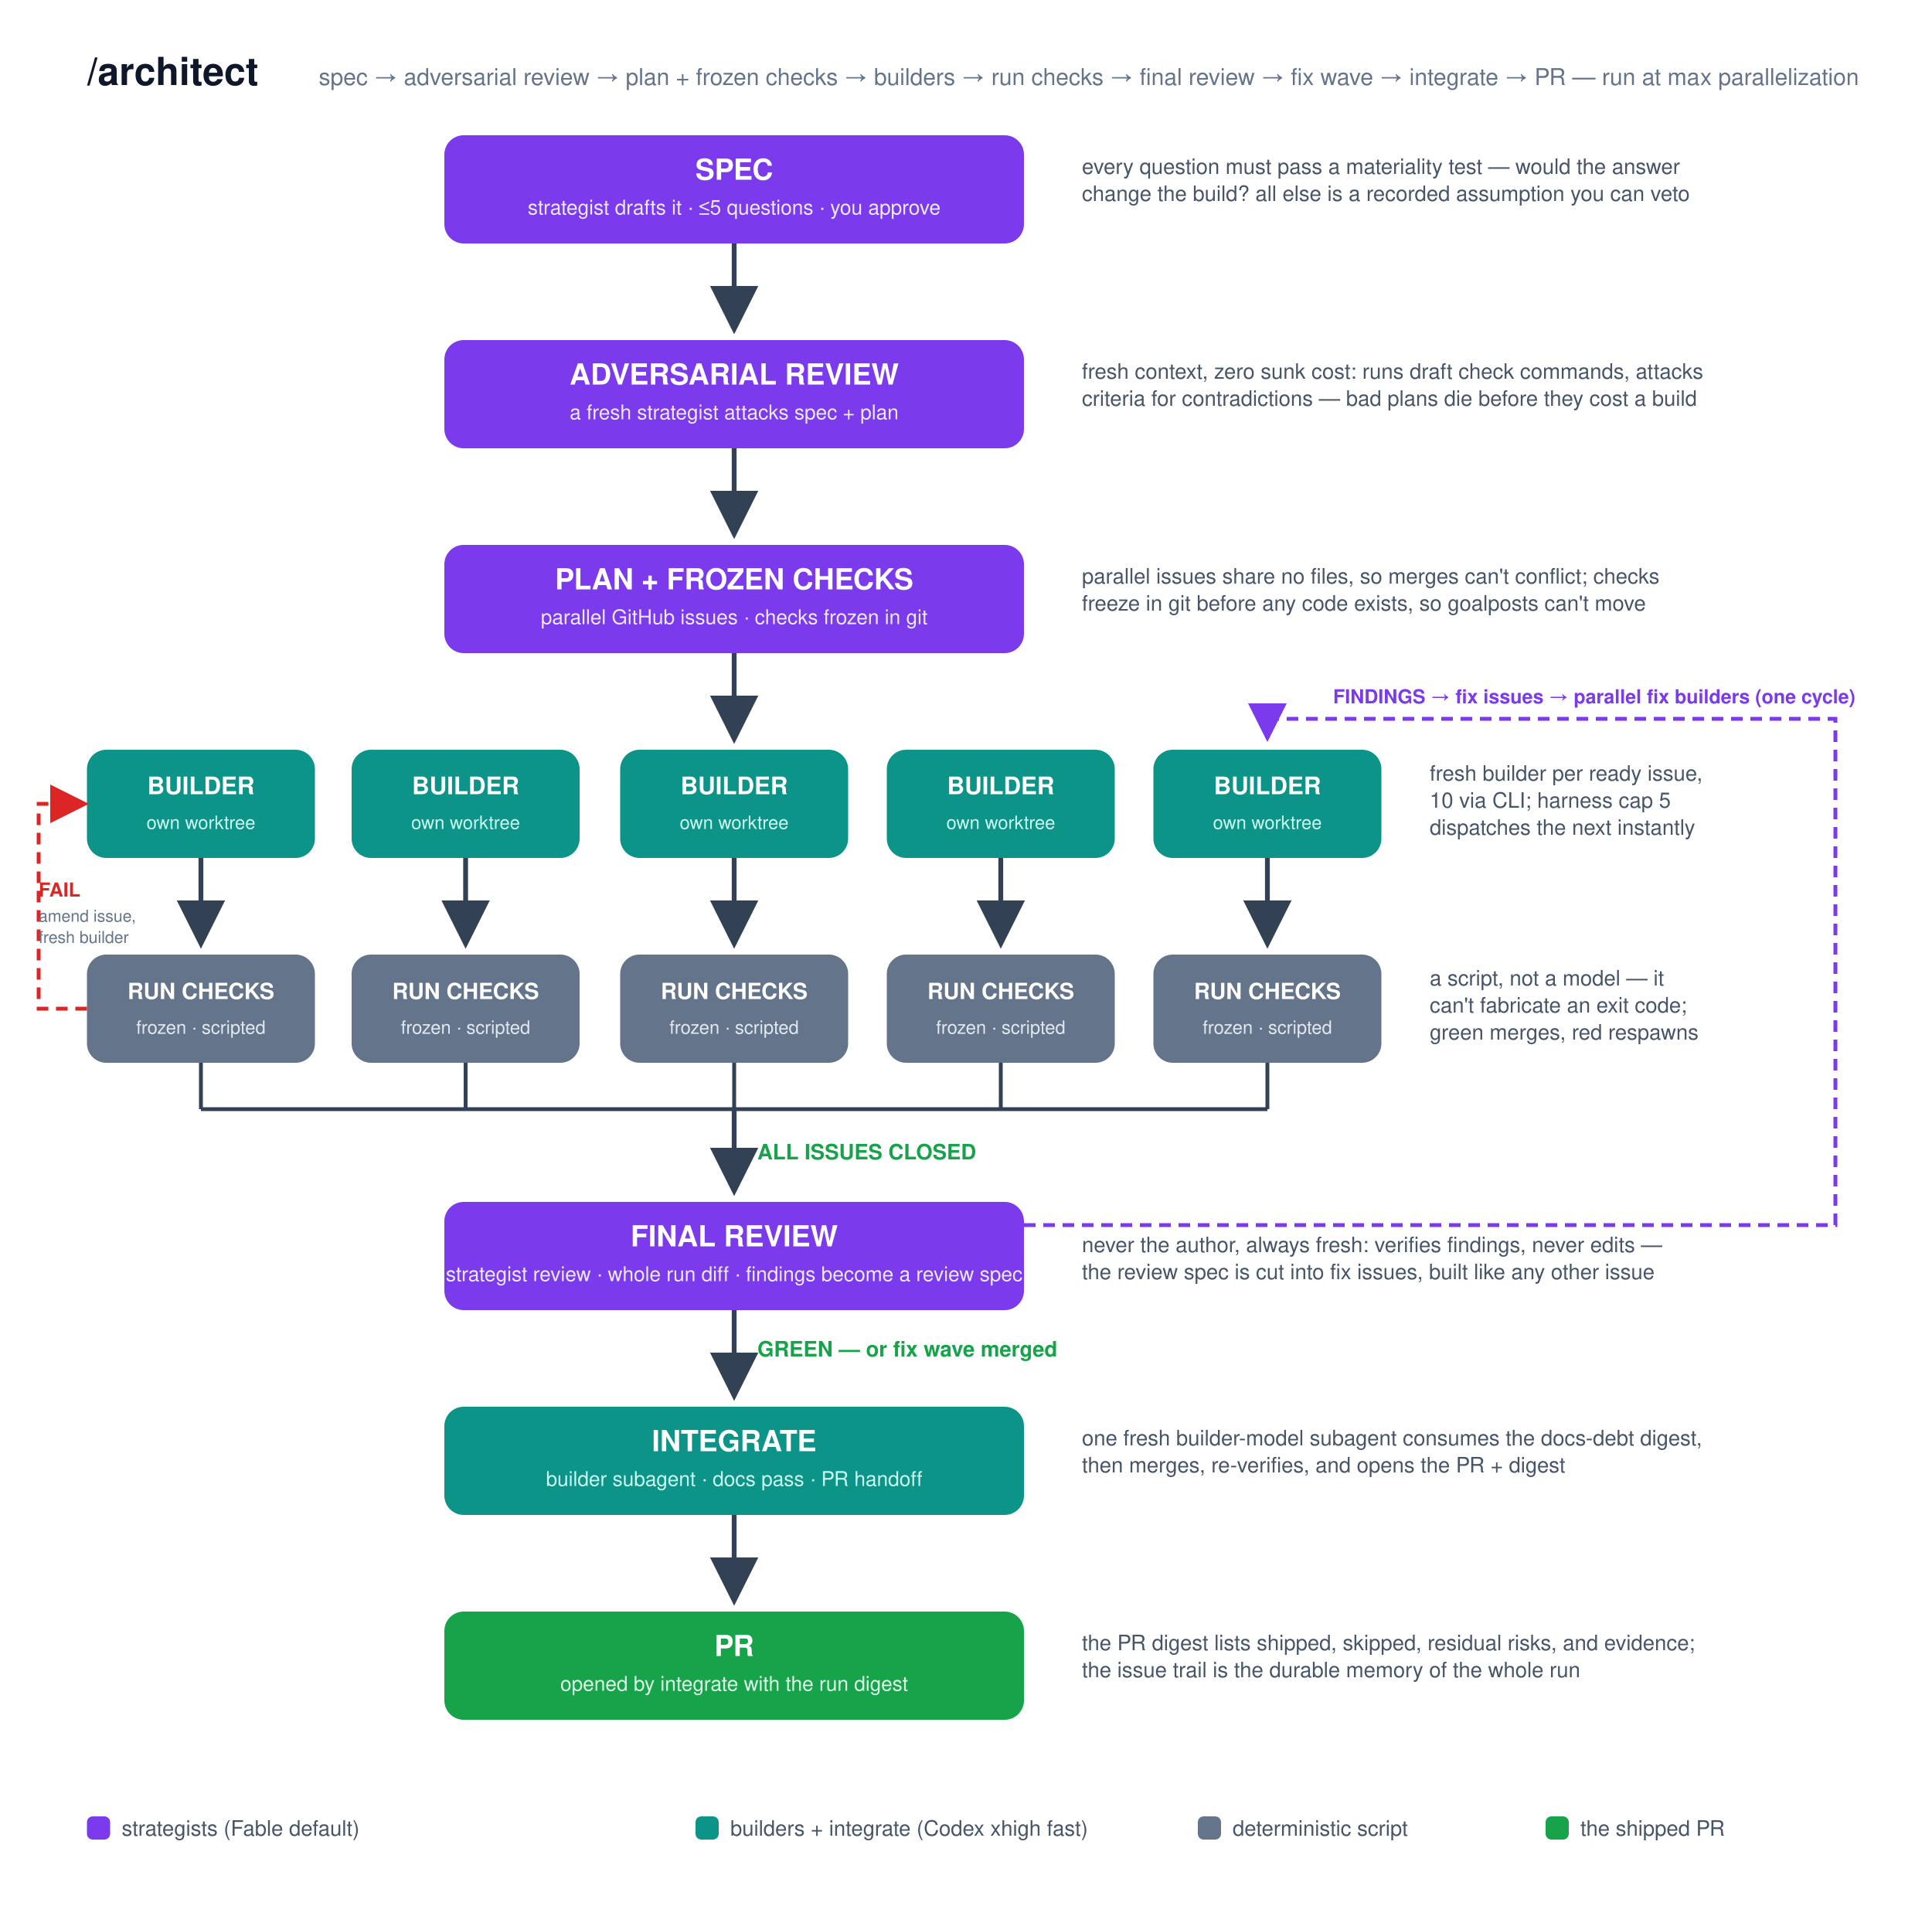
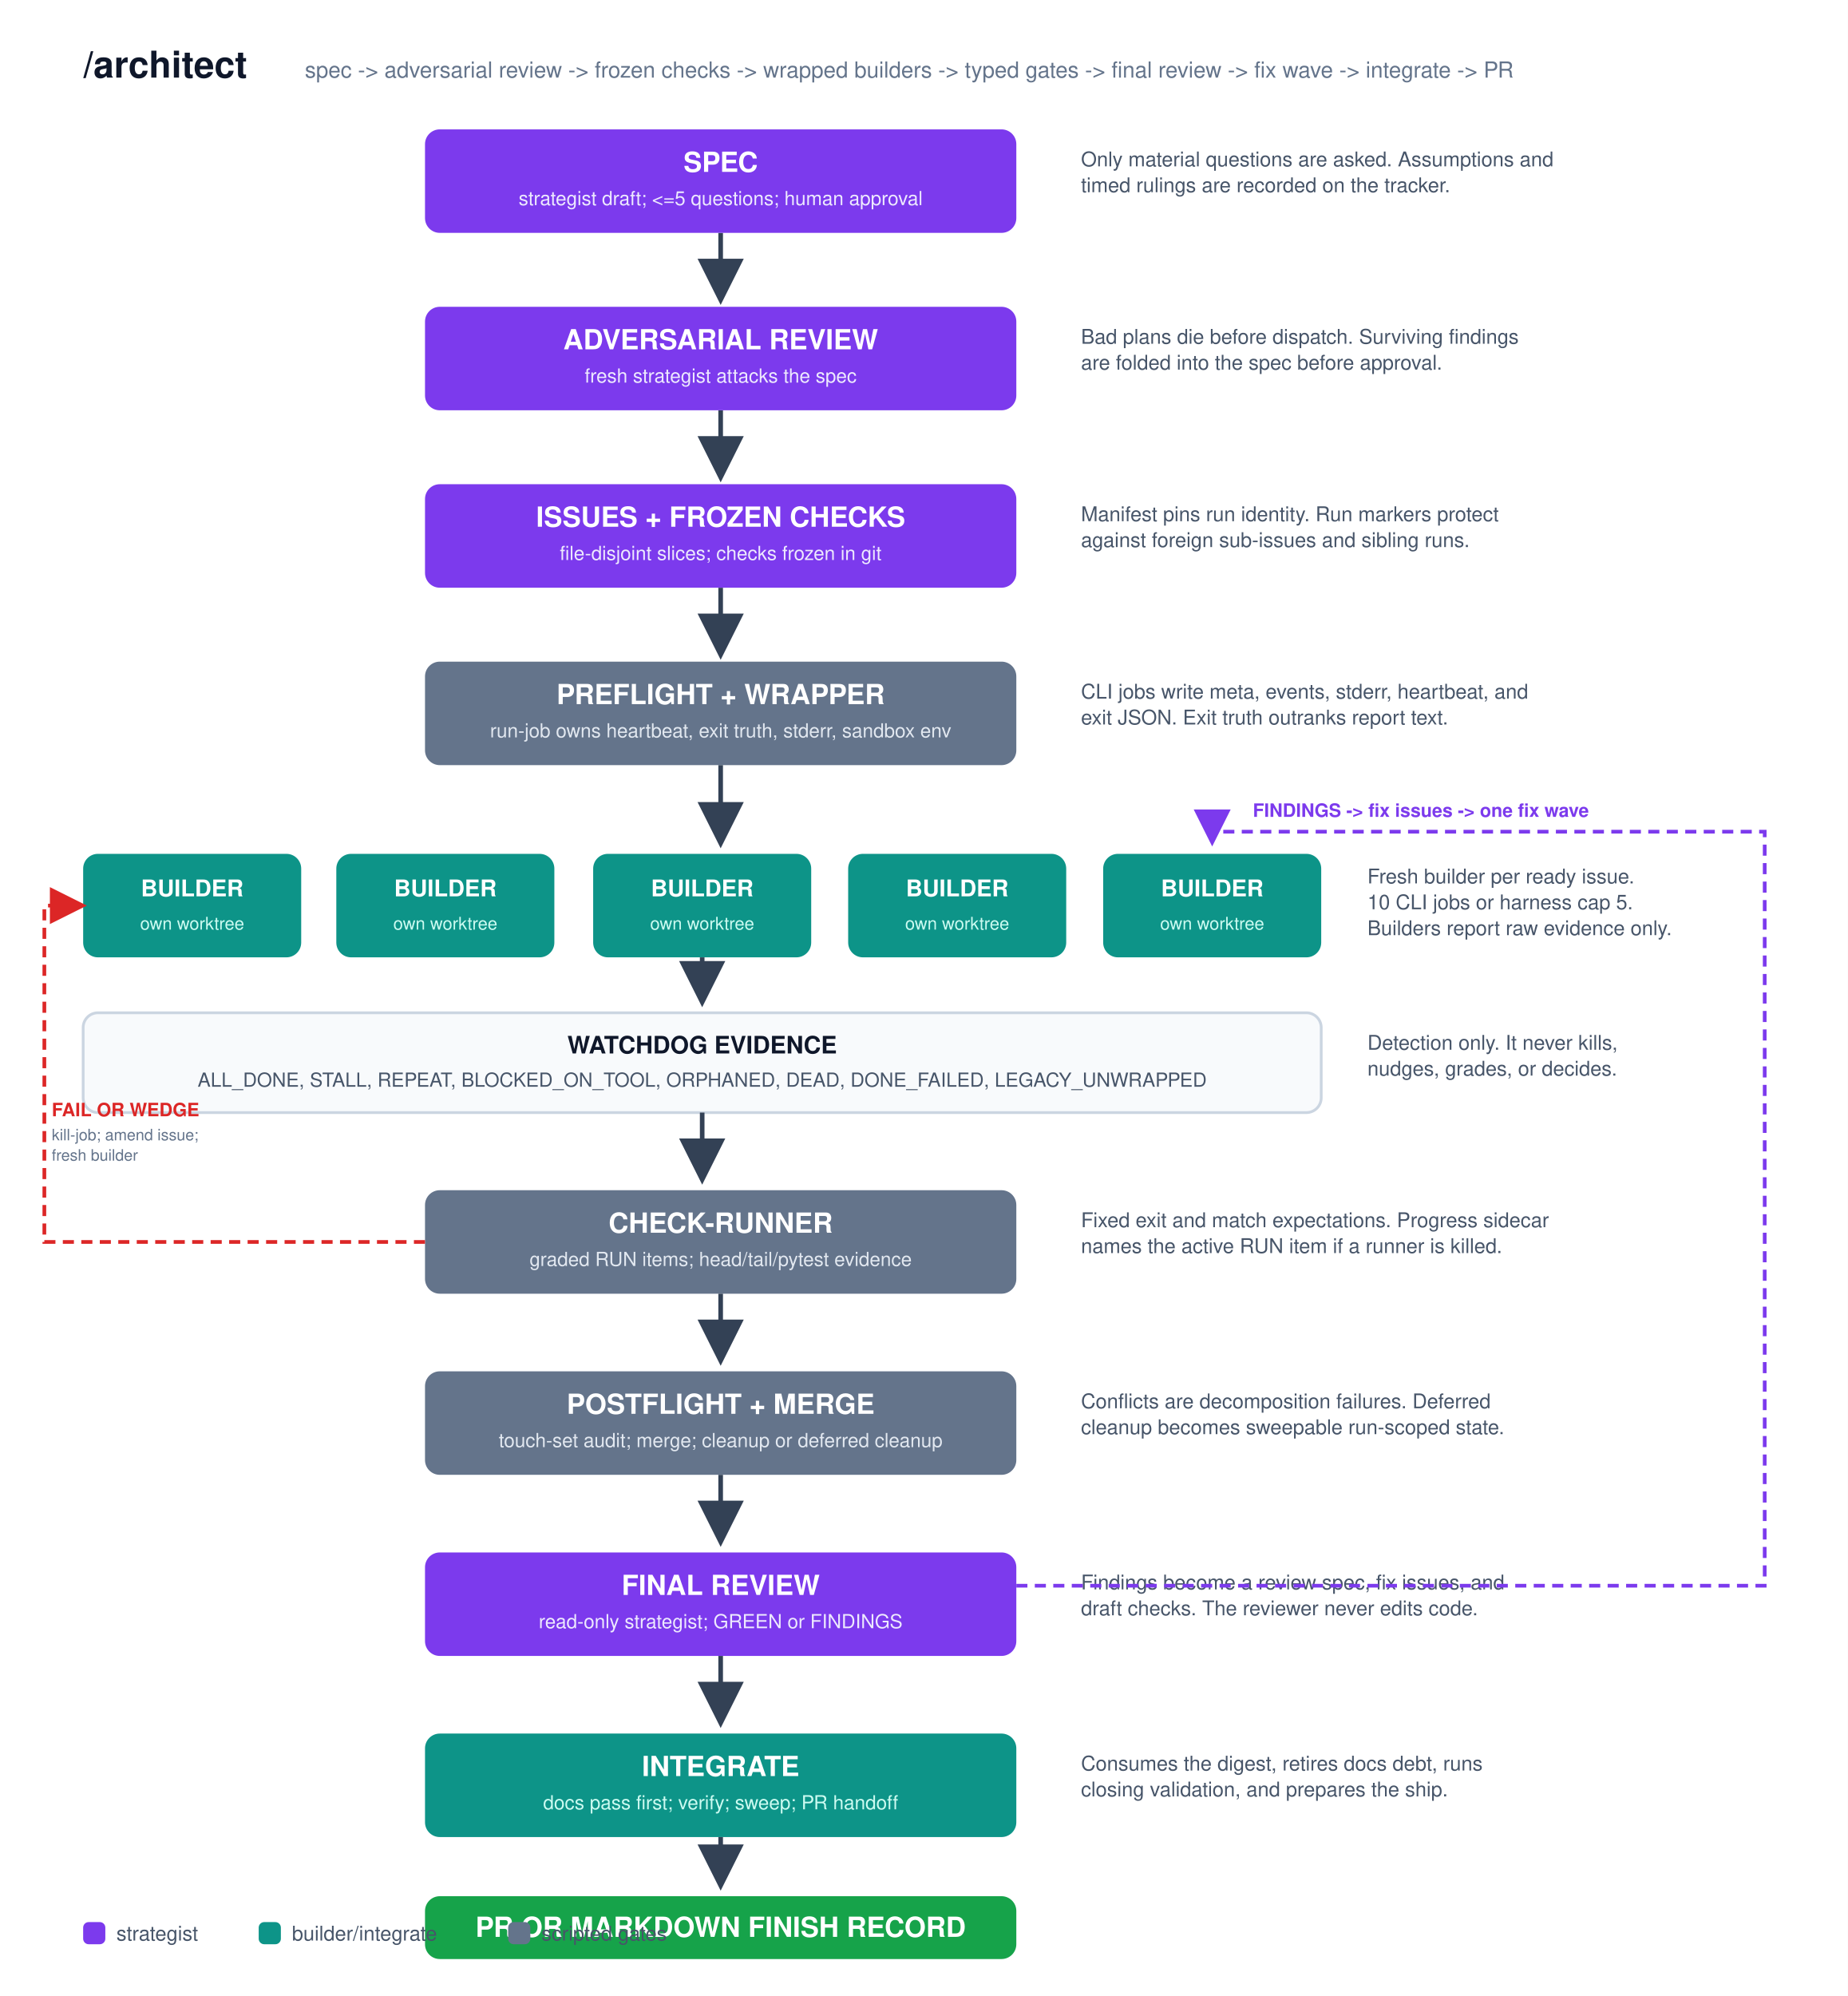
- <svg xmlns="http://www.w3.org/2000/svg" viewBox="0 0 1000 990" font-family="-apple-system,'Segoe UI',Helvetica,Arial,sans-serif">
+ <svg xmlns="http://www.w3.org/2000/svg" viewBox="0 0 1000 1080" font-family="-apple-system,'Segoe UI',Helvetica,Arial,sans-serif">
  <defs>
    <marker id="arr" markerWidth="10" markerHeight="10" refX="8" refY="5" orient="auto">
      <path d="M0,0 L10,5 L0,10 z" fill="#334155" />
    </marker>
    <marker id="arrRed" markerWidth="10" markerHeight="10" refX="8" refY="5" orient="auto">
      <path d="M0,0 L10,5 L0,10 z" fill="#dc2626" />
    </marker>
    <marker id="arrPurple" markerWidth="10" markerHeight="10" refX="8" refY="5" orient="auto">
      <path d="M0,0 L10,5 L0,10 z" fill="#7c3aed" />
    </marker>
  </defs>
-   <rect width="1000" height="990" fill="#ffffff" />
-   <text x="45" y="44" font-size="20" font-weight="700" fill="#0f172a">/architect</text>
-   <text x="165" y="44" font-size="12" fill="#64748b">spec → adversarial review → plan + frozen checks → builders → run checks → final review → fix wave → integrate → PR — run at max parallelization</text>
-   <line x1="380" y1="126" x2="380" y2="168" stroke="#334155" stroke-width="2.5" marker-end="url(#arr)" />
-   <line x1="380" y1="232" x2="380" y2="274" stroke="#334155" stroke-width="2.5" marker-end="url(#arr)" />
-   <line x1="380" y1="338" x2="380" y2="380" stroke="#334155" stroke-width="2.5" marker-end="url(#arr)" />
-   <rect x="230" y="70" width="300" height="56" rx="10" fill="#7c3aed" />
-   <text x="380" y="93" font-size="15" font-weight="700" fill="#ffffff" text-anchor="middle">SPEC</text>
-   <text x="380" y="111" font-size="10.5" fill="#ede9fe" text-anchor="middle">strategist drafts it · ≤5 questions · you approve</text>
-   <text x="560" y="90" font-size="11" fill="#475569">every question must pass a materiality test — would the answer</text>
-   <text x="560" y="104" font-size="11" fill="#475569">change the build? all else is a recorded assumption you can veto</text>
-   <rect x="230" y="176" width="300" height="56" rx="10" fill="#7c3aed" />
-   <text x="380" y="199" font-size="15" font-weight="700" fill="#ffffff" text-anchor="middle">ADVERSARIAL REVIEW</text>
-   <text x="380" y="217" font-size="10.5" fill="#ede9fe" text-anchor="middle">a fresh strategist attacks spec + plan</text>
-   <text x="560" y="196" font-size="11" fill="#475569">fresh context, zero sunk cost: runs draft check commands, attacks</text>
-   <text x="560" y="210" font-size="11" fill="#475569">criteria for contradictions — bad plans die before they cost a build</text>
-   <rect x="230" y="282" width="300" height="56" rx="10" fill="#7c3aed" />
-   <text x="380" y="305" font-size="15" font-weight="700" fill="#ffffff" text-anchor="middle">PLAN + FROZEN CHECKS</text>
-   <text x="380" y="323" font-size="10.5" fill="#ede9fe" text-anchor="middle">parallel GitHub issues · checks frozen in git</text>
-   <text x="560" y="302" font-size="11" fill="#475569">parallel issues share no files, so merges can't conflict; checks</text>
-   <text x="560" y="316" font-size="11" fill="#475569">freeze in git before any code exists, so goalposts can't move</text>
-   <rect x="45" y="388" width="118" height="56" rx="10" fill="#0d9488" />
-   <rect x="182" y="388" width="118" height="56" rx="10" fill="#0d9488" />
-   <rect x="321" y="388" width="118" height="56" rx="10" fill="#0d9488" />
-   <rect x="459" y="388" width="118" height="56" rx="10" fill="#0d9488" />
-   <rect x="597" y="388" width="118" height="56" rx="10" fill="#0d9488" />
-   <text x="104" y="411" font-size="12.5" font-weight="700" fill="#ffffff" text-anchor="middle">BUILDER</text>
-   <text x="241" y="411" font-size="12.5" font-weight="700" fill="#ffffff" text-anchor="middle">BUILDER</text>
-   <text x="380" y="411" font-size="12.5" font-weight="700" fill="#ffffff" text-anchor="middle">BUILDER</text>
-   <text x="518" y="411" font-size="12.5" font-weight="700" fill="#ffffff" text-anchor="middle">BUILDER</text>
-   <text x="656" y="411" font-size="12.5" font-weight="700" fill="#ffffff" text-anchor="middle">BUILDER</text>
-   <text x="104" y="429" font-size="9.5" fill="#ccfbf1" text-anchor="middle">own worktree</text>
-   <text x="241" y="429" font-size="9.5" fill="#ccfbf1" text-anchor="middle">own worktree</text>
-   <text x="380" y="429" font-size="9.5" fill="#ccfbf1" text-anchor="middle">own worktree</text>
-   <text x="518" y="429" font-size="9.5" fill="#ccfbf1" text-anchor="middle">own worktree</text>
-   <text x="656" y="429" font-size="9.5" fill="#ccfbf1" text-anchor="middle">own worktree</text>
-   <text x="740" y="404" font-size="11" fill="#475569">fresh builder per ready issue,</text>
-   <text x="740" y="418" font-size="11" fill="#475569">10 via CLI; harness cap 5</text>
-   <text x="740" y="432" font-size="11" fill="#475569">dispatches the next instantly</text>
-   <line x1="104" y1="444" x2="104" y2="486" stroke="#334155" stroke-width="2.5" marker-end="url(#arr)" />
-   <line x1="241" y1="444" x2="241" y2="486" stroke="#334155" stroke-width="2.5" marker-end="url(#arr)" />
-   <line x1="380" y1="444" x2="380" y2="486" stroke="#334155" stroke-width="2.5" marker-end="url(#arr)" />
-   <line x1="518" y1="444" x2="518" y2="486" stroke="#334155" stroke-width="2.5" marker-end="url(#arr)" />
-   <line x1="656" y1="444" x2="656" y2="486" stroke="#334155" stroke-width="2.5" marker-end="url(#arr)" />
-   <rect x="45" y="494" width="118" height="56" rx="10" fill="#64748b" />
-   <rect x="182" y="494" width="118" height="56" rx="10" fill="#64748b" />
-   <rect x="321" y="494" width="118" height="56" rx="10" fill="#64748b" />
-   <rect x="459" y="494" width="118" height="56" rx="10" fill="#64748b" />
-   <rect x="597" y="494" width="118" height="56" rx="10" fill="#64748b" />
-   <text x="104" y="517" font-size="11.5" font-weight="700" fill="#ffffff" text-anchor="middle">RUN CHECKS</text>
-   <text x="241" y="517" font-size="11.5" font-weight="700" fill="#ffffff" text-anchor="middle">RUN CHECKS</text>
-   <text x="380" y="517" font-size="11.5" font-weight="700" fill="#ffffff" text-anchor="middle">RUN CHECKS</text>
-   <text x="518" y="517" font-size="11.5" font-weight="700" fill="#ffffff" text-anchor="middle">RUN CHECKS</text>
-   <text x="656" y="517" font-size="11.5" font-weight="700" fill="#ffffff" text-anchor="middle">RUN CHECKS</text>
-   <text x="104" y="535" font-size="9.5" fill="#e2e8f0" text-anchor="middle">frozen · scripted</text>
-   <text x="241" y="535" font-size="9.5" fill="#e2e8f0" text-anchor="middle">frozen · scripted</text>
-   <text x="380" y="535" font-size="9.5" fill="#e2e8f0" text-anchor="middle">frozen · scripted</text>
-   <text x="518" y="535" font-size="9.5" fill="#e2e8f0" text-anchor="middle">frozen · scripted</text>
-   <text x="656" y="535" font-size="9.5" fill="#e2e8f0" text-anchor="middle">frozen · scripted</text>
-   <text x="740" y="510" font-size="11" fill="#475569">a script, not a model — it</text>
-   <text x="740" y="524" font-size="11" fill="#475569">can't fabricate an exit code;</text>
-   <text x="740" y="538" font-size="11" fill="#475569">green merges, red respawns</text>
-   <path d="M 45 522 H 20 V 416 H 42" fill="none" stroke="#dc2626" stroke-width="2" stroke-dasharray="6 4" marker-end="url(#arrRed)" />
-   <text x="20" y="464" font-size="10" font-weight="700" fill="#dc2626">FAIL</text>
-   <text x="20" y="477" font-size="8.5" fill="#64748b">amend issue,</text>
-   <text x="20" y="488" font-size="8.5" fill="#64748b">fresh builder</text>
-   <line x1="104" y1="550" x2="104" y2="574" stroke="#334155" stroke-width="2" />
-   <line x1="241" y1="550" x2="241" y2="574" stroke="#334155" stroke-width="2" />
-   <line x1="380" y1="550" x2="380" y2="574" stroke="#334155" stroke-width="2" />
-   <line x1="518" y1="550" x2="518" y2="574" stroke="#334155" stroke-width="2" />
-   <line x1="656" y1="550" x2="656" y2="574" stroke="#334155" stroke-width="2" />
-   <line x1="104" y1="574" x2="656" y2="574" stroke="#334155" stroke-width="2" />
-   <line x1="380" y1="574" x2="380" y2="614" stroke="#334155" stroke-width="2.5" marker-end="url(#arr)" />
-   <text x="392" y="600" font-size="11" font-weight="700" fill="#16a34a">ALL ISSUES CLOSED</text>
-   <rect x="230" y="622" width="300" height="56" rx="10" fill="#7c3aed" />
-   <text x="380" y="645" font-size="15" font-weight="700" fill="#ffffff" text-anchor="middle">FINAL REVIEW</text>
-   <text x="380" y="663" font-size="10.5" fill="#ede9fe" text-anchor="middle">strategist review · whole run diff · findings become a review spec</text>
-   <text x="560" y="648" font-size="11" fill="#475569">never the author, always fresh: verifies findings, never edits —</text>
-   <text x="560" y="662" font-size="11" fill="#475569">the review spec is cut into fix issues, built like any other issue</text>
-   <path d="M 530 634 H 950 V 372 H 656 V 380" fill="none" stroke="#7c3aed" stroke-width="2" stroke-dasharray="6 4" marker-end="url(#arrPurple)" />
-   <text x="690" y="364" font-size="10" font-weight="700" fill="#7c3aed">FINDINGS → fix issues → parallel fix builders (one cycle)</text>
-   <line x1="380" y1="678" x2="380" y2="720" stroke="#334155" stroke-width="2.5" marker-end="url(#arr)" />
-   <text x="392" y="702" font-size="11" font-weight="700" fill="#16a34a">GREEN — or fix wave merged</text>
-   <rect x="230" y="728" width="300" height="56" rx="10" fill="#0d9488" />
-   <text x="380" y="751" font-size="15" font-weight="700" fill="#ffffff" text-anchor="middle">INTEGRATE</text>
-   <text x="380" y="769" font-size="10.5" fill="#ccfbf1" text-anchor="middle">builder subagent · docs pass · PR handoff</text>
-   <text x="560" y="748" font-size="11" fill="#475569">one fresh builder-model subagent consumes the docs-debt digest,</text>
-   <text x="560" y="762" font-size="11" fill="#475569">then merges, re-verifies, and opens the PR + digest</text>
-   <line x1="380" y1="784" x2="380" y2="826" stroke="#334155" stroke-width="2.5" marker-end="url(#arr)" />
-   <rect x="230" y="834" width="300" height="56" rx="10" fill="#16a34a" />
-   <text x="380" y="857" font-size="15" font-weight="700" fill="#ffffff" text-anchor="middle">PR</text>
-   <text x="380" y="875" font-size="10.5" fill="#dcfce7" text-anchor="middle">opened by integrate with the run digest</text>
-   <text x="560" y="854" font-size="11" fill="#475569">the PR digest lists shipped, skipped, residual risks, and evidence;</text>
-   <text x="560" y="868" font-size="11" fill="#475569">the issue trail is the durable memory of the whole run</text>
-   <rect x="45" y="940" width="12" height="12" rx="3" fill="#7c3aed" />
-   <text x="63" y="950" font-size="11" fill="#475569">strategists (Fable default)</text>
-   <rect x="360" y="940" width="12" height="12" rx="3" fill="#0d9488" />
-   <text x="378" y="950" font-size="11" fill="#475569">builders + integrate (Codex xhigh fast)</text>
-   <rect x="620" y="940" width="12" height="12" rx="3" fill="#64748b" />
-   <text x="638" y="950" font-size="11" fill="#475569">deterministic script</text>
-   <rect x="800" y="940" width="12" height="12" rx="3" fill="#16a34a" />
-   <text x="818" y="950" font-size="11" fill="#475569">the shipped PR</text>
+   <rect width="1000" height="1080" fill="#ffffff" />
+   <text x="45" y="42" font-size="20" font-weight="700" fill="#0f172a">/architect</text>
+   <text x="165" y="42" font-size="12" fill="#64748b">spec -&gt; adversarial review -&gt; frozen checks -&gt; wrapped builders -&gt; typed gates -&gt; final review -&gt; fix wave -&gt; integrate -&gt; PR</text>
+   <line x1="390" y1="126" x2="390" y2="160" stroke="#334155" stroke-width="2.5" marker-end="url(#arr)" />
+   <line x1="390" y1="222" x2="390" y2="256" stroke="#334155" stroke-width="2.5" marker-end="url(#arr)" />
+   <line x1="390" y1="318" x2="390" y2="352" stroke="#334155" stroke-width="2.5" marker-end="url(#arr)" />
+   <rect x="230" y="70" width="320" height="56" rx="8" fill="#7c3aed" />
+   <text x="390" y="93" font-size="15" font-weight="700" fill="#ffffff" text-anchor="middle">SPEC</text>
+   <text x="390" y="111" font-size="10.5" fill="#ede9fe" text-anchor="middle">strategist draft; &lt;=5 questions; human approval</text>
+   <text x="585" y="90" font-size="11" fill="#475569">Only material questions are asked. Assumptions and</text>
+   <text x="585" y="104" font-size="11" fill="#475569">timed rulings are recorded on the tracker.</text>
+   <rect x="230" y="166" width="320" height="56" rx="8" fill="#7c3aed" />
+   <text x="390" y="189" font-size="15" font-weight="700" fill="#ffffff" text-anchor="middle">ADVERSARIAL REVIEW</text>
+   <text x="390" y="207" font-size="10.5" fill="#ede9fe" text-anchor="middle">fresh strategist attacks the spec</text>
+   <text x="585" y="186" font-size="11" fill="#475569">Bad plans die before dispatch. Surviving findings</text>
+   <text x="585" y="200" font-size="11" fill="#475569">are folded into the spec before approval.</text>
+   <rect x="230" y="262" width="320" height="56" rx="8" fill="#7c3aed" />
+   <text x="390" y="285" font-size="15" font-weight="700" fill="#ffffff" text-anchor="middle">ISSUES + FROZEN CHECKS</text>
+   <text x="390" y="303" font-size="10.5" fill="#ede9fe" text-anchor="middle">file-disjoint slices; checks frozen in git</text>
+   <text x="585" y="282" font-size="11" fill="#475569">Manifest pins run identity. Run markers protect</text>
+   <text x="585" y="296" font-size="11" fill="#475569">against foreign sub-issues and sibling runs.</text>
+   <rect x="230" y="358" width="320" height="56" rx="8" fill="#64748b" />
+   <text x="390" y="381" font-size="15" font-weight="700" fill="#ffffff" text-anchor="middle">PREFLIGHT + WRAPPER</text>
+   <text x="390" y="399" font-size="10.5" fill="#e2e8f0" text-anchor="middle">run-job owns heartbeat, exit truth, stderr, sandbox env</text>
+   <text x="585" y="378" font-size="11" fill="#475569">CLI jobs write meta, events, stderr, heartbeat, and</text>
+   <text x="585" y="392" font-size="11" fill="#475569">exit JSON. Exit truth outranks report text.</text>
+   <line x1="390" y1="414" x2="390" y2="454" stroke="#334155" stroke-width="2.5" marker-end="url(#arr)" />
+   <rect x="45" y="462" width="118" height="56" rx="8" fill="#0d9488" />
+   <rect x="182" y="462" width="118" height="56" rx="8" fill="#0d9488" />
+   <rect x="321" y="462" width="118" height="56" rx="8" fill="#0d9488" />
+   <rect x="459" y="462" width="118" height="56" rx="8" fill="#0d9488" />
+   <rect x="597" y="462" width="118" height="56" rx="8" fill="#0d9488" />
+   <text x="104" y="485" font-size="12.5" font-weight="700" fill="#ffffff" text-anchor="middle">BUILDER</text>
+   <text x="241" y="485" font-size="12.5" font-weight="700" fill="#ffffff" text-anchor="middle">BUILDER</text>
+   <text x="380" y="485" font-size="12.5" font-weight="700" fill="#ffffff" text-anchor="middle">BUILDER</text>
+   <text x="518" y="485" font-size="12.5" font-weight="700" fill="#ffffff" text-anchor="middle">BUILDER</text>
+   <text x="656" y="485" font-size="12.5" font-weight="700" fill="#ffffff" text-anchor="middle">BUILDER</text>
+   <text x="104" y="503" font-size="9.5" fill="#ccfbf1" text-anchor="middle">own worktree</text>
+   <text x="241" y="503" font-size="9.5" fill="#ccfbf1" text-anchor="middle">own worktree</text>
+   <text x="380" y="503" font-size="9.5" fill="#ccfbf1" text-anchor="middle">own worktree</text>
+   <text x="518" y="503" font-size="9.5" fill="#ccfbf1" text-anchor="middle">own worktree</text>
+   <text x="656" y="503" font-size="9.5" fill="#ccfbf1" text-anchor="middle">own worktree</text>
+   <text x="740" y="478" font-size="11" fill="#475569">Fresh builder per ready issue.</text>
+   <text x="740" y="492" font-size="11" fill="#475569">10 CLI jobs or harness cap 5.</text>
+   <text x="740" y="506" font-size="11" fill="#475569">Builders report raw evidence only.</text>
+   <rect x="45" y="548" width="670" height="54" rx="8" fill="#f8fafc" stroke="#cbd5e1" stroke-width="1.5" />
+   <text x="380" y="570" font-size="13" font-weight="700" fill="#0f172a" text-anchor="middle">WATCHDOG EVIDENCE</text>
+   <text x="380" y="588" font-size="10.5" fill="#475569" text-anchor="middle">ALL_DONE, STALL, REPEAT, BLOCKED_ON_TOOL, ORPHANED, DEAD, DONE_FAILED, LEGACY_UNWRAPPED</text>
+   <text x="740" y="568" font-size="11" fill="#475569">Detection only. It never kills,</text>
+   <text x="740" y="582" font-size="11" fill="#475569">nudges, grades, or decides.</text>
+   <line x1="380" y1="518" x2="380" y2="540" stroke="#334155" stroke-width="2.5" marker-end="url(#arr)" />
+   <line x1="380" y1="602" x2="380" y2="636" stroke="#334155" stroke-width="2.5" marker-end="url(#arr)" />
+   <rect x="230" y="644" width="320" height="56" rx="8" fill="#64748b" />
+   <text x="390" y="667" font-size="15" font-weight="700" fill="#ffffff" text-anchor="middle">CHECK-RUNNER</text>
+   <text x="390" y="685" font-size="10.5" fill="#e2e8f0" text-anchor="middle">graded RUN items; head/tail/pytest evidence</text>
+   <text x="585" y="664" font-size="11" fill="#475569">Fixed exit and match expectations. Progress sidecar</text>
+   <text x="585" y="678" font-size="11" fill="#475569">names the active RUN item if a runner is killed.</text>
+   <path d="M 230 672 H 24 V 490 H 43" fill="none" stroke="#dc2626" stroke-width="2" stroke-dasharray="6 4" marker-end="url(#arrRed)" />
+   <text x="28" y="604" font-size="10" font-weight="700" fill="#dc2626">FAIL OR WEDGE</text>
+   <text x="28" y="617" font-size="8.5" fill="#64748b">kill-job; amend issue;</text>
+   <text x="28" y="628" font-size="8.5" fill="#64748b">fresh builder</text>
+   <line x1="390" y1="700" x2="390" y2="734" stroke="#334155" stroke-width="2.5" marker-end="url(#arr)" />
+   <rect x="230" y="742" width="320" height="56" rx="8" fill="#64748b" />
+   <text x="390" y="765" font-size="15" font-weight="700" fill="#ffffff" text-anchor="middle">POSTFLIGHT + MERGE</text>
+   <text x="390" y="783" font-size="10.5" fill="#e2e8f0" text-anchor="middle">touch-set audit; merge; cleanup or deferred cleanup</text>
+   <text x="585" y="762" font-size="11" fill="#475569">Conflicts are decomposition failures. Deferred</text>
+   <text x="585" y="776" font-size="11" fill="#475569">cleanup becomes sweepable run-scoped state.</text>
+   <line x1="390" y1="798" x2="390" y2="832" stroke="#334155" stroke-width="2.5" marker-end="url(#arr)" />
+   <rect x="230" y="840" width="320" height="56" rx="8" fill="#7c3aed" />
+   <text x="390" y="863" font-size="15" font-weight="700" fill="#ffffff" text-anchor="middle">FINAL REVIEW</text>
+   <text x="390" y="881" font-size="10.5" fill="#ede9fe" text-anchor="middle">read-only strategist; GREEN or FINDINGS</text>
+   <text x="585" y="860" font-size="11" fill="#475569">Findings become a review spec, fix issues, and</text>
+   <text x="585" y="874" font-size="11" fill="#475569">draft checks. The reviewer never edits code.</text>
+   <path d="M 550 858 H 955 V 450 H 656 V 454" fill="none" stroke="#7c3aed" stroke-width="2" stroke-dasharray="6 4" marker-end="url(#arrPurple)" />
+   <text x="678" y="442" font-size="10" font-weight="700" fill="#7c3aed">FINDINGS -&gt; fix issues -&gt; one fix wave</text>
+   <line x1="390" y1="896" x2="390" y2="930" stroke="#334155" stroke-width="2.5" marker-end="url(#arr)" />
+   <rect x="230" y="938" width="320" height="56" rx="8" fill="#0d9488" />
+   <text x="390" y="961" font-size="15" font-weight="700" fill="#ffffff" text-anchor="middle">INTEGRATE</text>
+   <text x="390" y="979" font-size="10.5" fill="#ccfbf1" text-anchor="middle">docs pass first; verify; sweep; PR handoff</text>
+   <text x="585" y="958" font-size="11" fill="#475569">Consumes the digest, retires docs debt, runs</text>
+   <text x="585" y="972" font-size="11" fill="#475569">closing validation, and prepares the ship.</text>
+   <line x1="390" y1="994" x2="390" y2="1018" stroke="#334155" stroke-width="2.5" marker-end="url(#arr)" />
+   <rect x="230" y="1026" width="320" height="34" rx="8" fill="#16a34a" />
+   <text x="390" y="1048" font-size="15" font-weight="700" fill="#ffffff" text-anchor="middle">PR OR MARKDOWN FINISH RECORD</text>
+   <rect x="45" y="1040" width="12" height="12" rx="3" fill="#7c3aed" />
+   <text x="63" y="1050" font-size="11" fill="#475569">strategist</text>
+   <rect x="140" y="1040" width="12" height="12" rx="3" fill="#0d9488" />
+   <text x="158" y="1050" font-size="11" fill="#475569">builder/integrate</text>
+   <rect x="275" y="1040" width="12" height="12" rx="3" fill="#64748b" />
+   <text x="293" y="1050" font-size="11" fill="#475569">scripted gates</text>
</svg>
